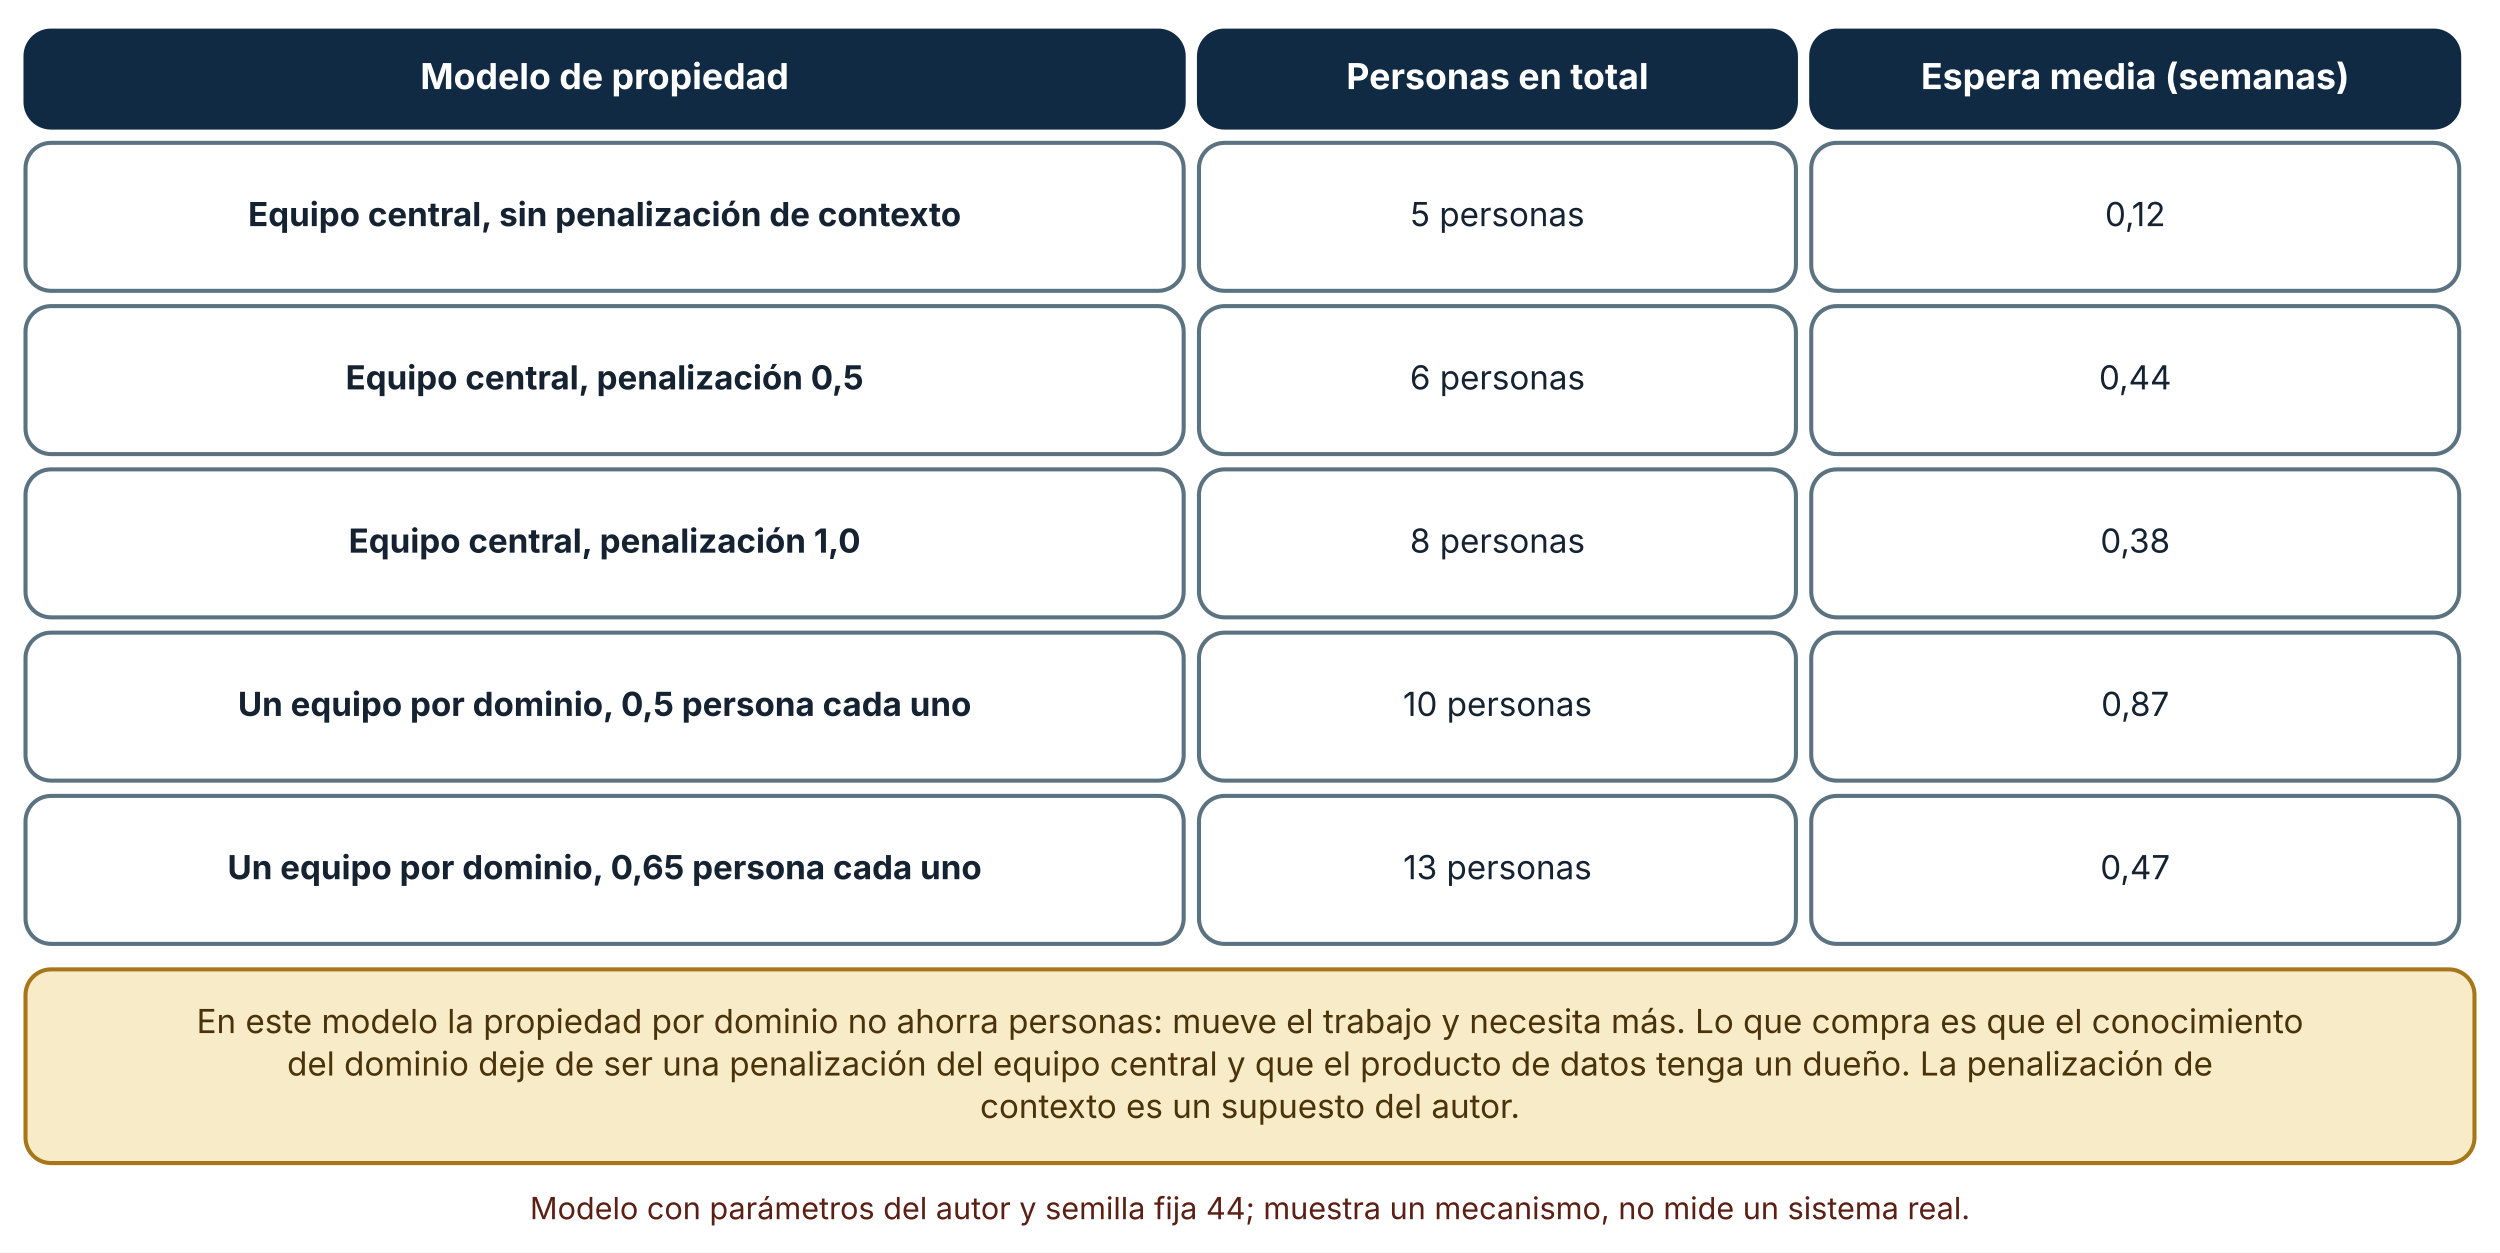
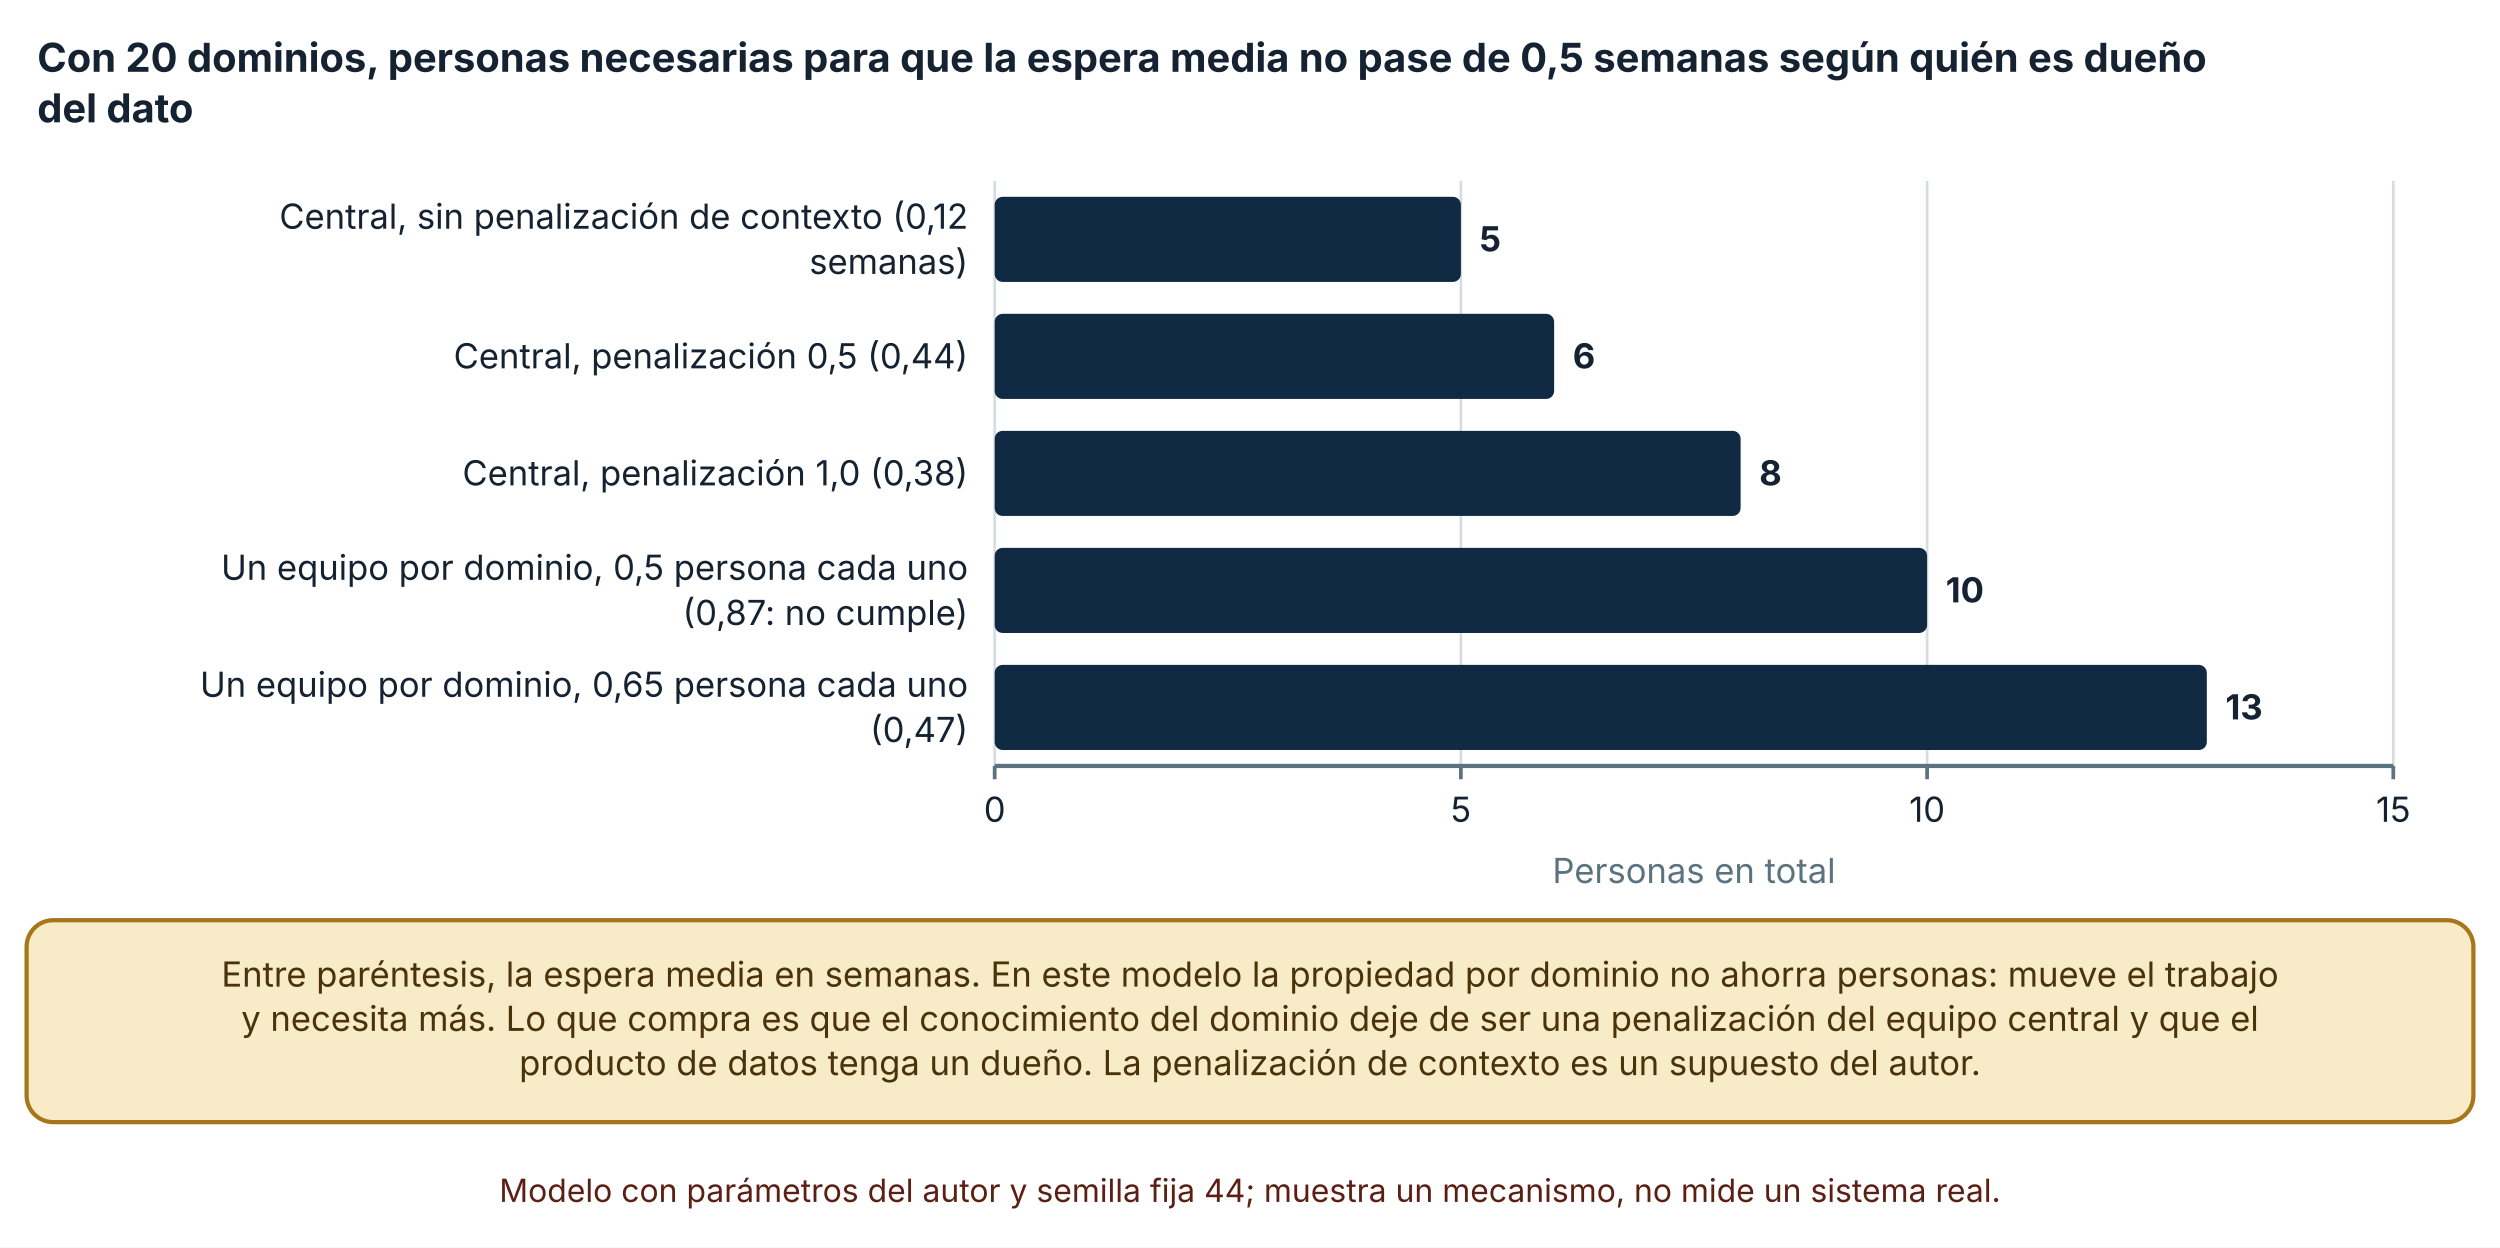
- <svg xmlns="http://www.w3.org/2000/svg" viewBox="0 0 980 491" width="980" height="491" role="img" aria-labelledby="t d" font-family="Inter, 'Segoe UI', system-ui, -apple-system, sans-serif">
+ <svg xmlns="http://www.w3.org/2000/svg" viewBox="0 0 940 469" width="940" height="469" role="img" aria-labelledby="t d" font-family="Inter, 'Segoe UI', system-ui, -apple-system, sans-serif">
  <defs>
    <marker id="arrow" viewBox="0 0 10 10" refX="9" refY="5" markerWidth="8" markerHeight="8" orient="auto-start-reverse">
      <path d="M0,0 L10,5 L0,10 z" fill="#32505f" />
    </marker>
    <marker id="arrow-coral" viewBox="0 0 10 10" refX="9" refY="5" markerWidth="8" markerHeight="8" orient="auto-start-reverse">
      <path d="M0,0 L10,5 L0,10 z" fill="#c0432f" />
    </marker>
  </defs>
-   <rect width="980" height="491" fill="#ffffff" />
-   <rect x="10" y="12" width="454" height="38" rx="10" fill="#102a43" stroke="#102a43" stroke-width="1.6" />
-   <text x="237" y="34.92" font-size="14" text-anchor="middle" font-weight="700" fill="#ffffff">
-     <tspan x="237" dy="0">Modelo de propiedad</tspan>
+   <rect width="940" height="469" fill="#ffffff" />
+   <text x="14" y="27" font-size="15" text-anchor="start" font-weight="700" fill="#142231">
+     <tspan x="14" dy="0">Con 20 dominios, personas necesarias para que la espera media no pase de 0,5 semanas según quién es dueño</tspan>
  </text>
-   <rect x="470" y="12" width="234" height="38" rx="10" fill="#102a43" stroke="#102a43" stroke-width="1.6" />
-   <text x="587" y="34.92" font-size="14" text-anchor="middle" font-weight="700" fill="#ffffff">
-     <tspan x="587" dy="0">Personas en total</tspan>
+   <text x="14" y="46" font-size="15" text-anchor="start" font-weight="700" fill="#142231">
+     <tspan x="14" dy="0">del dato</tspan>
  </text>
-   <rect x="710" y="12" width="254" height="38" rx="10" fill="#102a43" stroke="#102a43" stroke-width="1.6" />
-   <text x="837" y="34.92" font-size="14" text-anchor="middle" font-weight="700" fill="#ffffff">
-     <tspan x="837" dy="0">Espera media (semanas)</tspan>
+   <line x1="374" y1="68" x2="374" y2="288" stroke="#d5dde1" stroke-width="1" />
+   <line x1="374" y1="288" x2="374" y2="293" stroke="#5b7280" stroke-width="1.4" />
+   <text x="374" y="309" font-size="13" text-anchor="middle" font-weight="400" fill="#142231">
+     <tspan x="374" dy="0">0</tspan>
  </text>
-   <rect x="10" y="56" width="454" height="58" rx="10" fill="#ffffff" stroke="#5b7280" stroke-width="1.6" />
-   <text x="237" y="88.64" font-size="13" text-anchor="middle" font-weight="700" fill="#142231">
-     <tspan x="237" dy="0">Equipo central, sin penalización de contexto</tspan>
+   <line x1="549.293" y1="68" x2="549.293" y2="288" stroke="#d5dde1" stroke-width="1" />
+   <line x1="549.293" y1="288" x2="549.293" y2="293" stroke="#5b7280" stroke-width="1.4" />
+   <text x="549.293" y="309" font-size="13" text-anchor="middle" font-weight="400" fill="#142231">
+     <tspan x="549.293" dy="0">5</tspan>
  </text>
-   <rect x="470" y="56" width="234" height="58" rx="10" fill="#ffffff" stroke="#5b7280" stroke-width="1.6" />
-   <text x="587" y="88.64" font-size="13" text-anchor="middle" font-weight="400" fill="#142231">
-     <tspan x="587" dy="0">5 personas</tspan>
+   <line x1="724.587" y1="68" x2="724.587" y2="288" stroke="#d5dde1" stroke-width="1" />
+   <line x1="724.587" y1="288" x2="724.587" y2="293" stroke="#5b7280" stroke-width="1.4" />
+   <text x="724.587" y="309" font-size="13" text-anchor="middle" font-weight="400" fill="#142231">
+     <tspan x="724.587" dy="0">10</tspan>
  </text>
-   <rect x="710" y="56" width="254" height="58" rx="10" fill="#ffffff" stroke="#5b7280" stroke-width="1.6" />
-   <text x="837" y="88.64" font-size="13" text-anchor="middle" font-weight="400" fill="#142231">
-     <tspan x="837" dy="0">0,12</tspan>
+   <line x1="899.88" y1="68" x2="899.88" y2="288" stroke="#d5dde1" stroke-width="1" />
+   <line x1="899.88" y1="288" x2="899.88" y2="293" stroke="#5b7280" stroke-width="1.4" />
+   <text x="899.88" y="309" font-size="13" text-anchor="middle" font-weight="400" fill="#142231">
+     <tspan x="899.88" dy="0">15</tspan>
  </text>
-   <rect x="10" y="120" width="454" height="58" rx="10" fill="#ffffff" stroke="#5b7280" stroke-width="1.6" />
-   <text x="237" y="152.64" font-size="13" text-anchor="middle" font-weight="700" fill="#142231">
-     <tspan x="237" dy="0">Equipo central, penalización 0,5</tspan>
+   <line x1="374" y1="288" x2="899.88" y2="288" stroke="#5b7280" stroke-width="1.6" />
+   <text x="364" y="86" font-size="13" text-anchor="end" font-weight="400" fill="#142231">
+     <tspan x="364" dy="0">Central, sin penalización de contexto (0,12</tspan>
  </text>
-   <rect x="470" y="120" width="234" height="58" rx="10" fill="#ffffff" stroke="#5b7280" stroke-width="1.6" />
-   <text x="587" y="152.64" font-size="13" text-anchor="middle" font-weight="400" fill="#142231">
-     <tspan x="587" dy="0">6 personas</tspan>
+   <text x="364" y="103" font-size="13" text-anchor="end" font-weight="400" fill="#142231">
+     <tspan x="364" dy="0">semanas)</tspan>
  </text>
-   <rect x="710" y="120" width="254" height="58" rx="10" fill="#ffffff" stroke="#5b7280" stroke-width="1.6" />
-   <text x="837" y="152.64" font-size="13" text-anchor="middle" font-weight="400" fill="#142231">
-     <tspan x="837" dy="0">0,44</tspan>
+   <text x="364" y="138.5" font-size="13" text-anchor="end" font-weight="400" fill="#142231">
+     <tspan x="364" dy="0">Central, penalización 0,5 (0,44)</tspan>
  </text>
-   <rect x="10" y="184" width="454" height="58" rx="10" fill="#ffffff" stroke="#5b7280" stroke-width="1.6" />
-   <text x="237" y="216.64" font-size="13" text-anchor="middle" font-weight="700" fill="#142231">
-     <tspan x="237" dy="0">Equipo central, penalización 1,0</tspan>
+   <text x="364" y="182.5" font-size="13" text-anchor="end" font-weight="400" fill="#142231">
+     <tspan x="364" dy="0">Central, penalización 1,0 (0,38)</tspan>
  </text>
-   <rect x="470" y="184" width="234" height="58" rx="10" fill="#ffffff" stroke="#5b7280" stroke-width="1.6" />
-   <text x="587" y="216.64" font-size="13" text-anchor="middle" font-weight="400" fill="#142231">
-     <tspan x="587" dy="0">8 personas</tspan>
+   <text x="364" y="218" font-size="13" text-anchor="end" font-weight="400" fill="#142231">
+     <tspan x="364" dy="0">Un equipo por dominio, 0,5 persona cada uno</tspan>
  </text>
-   <rect x="710" y="184" width="254" height="58" rx="10" fill="#ffffff" stroke="#5b7280" stroke-width="1.6" />
-   <text x="837" y="216.64" font-size="13" text-anchor="middle" font-weight="400" fill="#142231">
-     <tspan x="837" dy="0">0,38</tspan>
+   <text x="364" y="235" font-size="13" text-anchor="end" font-weight="400" fill="#142231">
+     <tspan x="364" dy="0">(0,87: no cumple)</tspan>
  </text>
-   <rect x="10" y="248" width="454" height="58" rx="10" fill="#ffffff" stroke="#5b7280" stroke-width="1.6" />
-   <text x="237" y="280.64" font-size="13" text-anchor="middle" font-weight="700" fill="#142231">
-     <tspan x="237" dy="0">Un equipo por dominio, 0,5 persona cada uno</tspan>
+   <text x="364" y="262" font-size="13" text-anchor="end" font-weight="400" fill="#142231">
+     <tspan x="364" dy="0">Un equipo por dominio, 0,65 persona cada uno</tspan>
  </text>
-   <rect x="470" y="248" width="234" height="58" rx="10" fill="#ffffff" stroke="#5b7280" stroke-width="1.6" />
-   <text x="587" y="280.64" font-size="13" text-anchor="middle" font-weight="400" fill="#142231">
-     <tspan x="587" dy="0">10 personas</tspan>
+   <text x="364" y="279" font-size="13" text-anchor="end" font-weight="400" fill="#142231">
+     <tspan x="364" dy="0">(0,47)</tspan>
  </text>
-   <rect x="710" y="248" width="254" height="58" rx="10" fill="#ffffff" stroke="#5b7280" stroke-width="1.6" />
-   <text x="837" y="280.64" font-size="13" text-anchor="middle" font-weight="400" fill="#142231">
-     <tspan x="837" dy="0">0,87</tspan>
+   <rect x="374" y="74" width="175.293" height="32" rx="3" fill="#102a43" />
+   <text x="556.293" y="94.5" font-size="13" text-anchor="start" font-weight="700" fill="#142231">
+     <tspan x="556.293" dy="0">5</tspan>
  </text>
-   <rect x="10" y="312" width="454" height="58" rx="10" fill="#ffffff" stroke="#5b7280" stroke-width="1.6" />
-   <text x="237" y="344.64" font-size="13" text-anchor="middle" font-weight="700" fill="#142231">
-     <tspan x="237" dy="0">Un equipo por dominio, 0,65 persona cada uno</tspan>
+   <rect x="374" y="118" width="210.352" height="32" rx="3" fill="#102a43" />
+   <text x="591.352" y="138.5" font-size="13" text-anchor="start" font-weight="700" fill="#142231">
+     <tspan x="591.352" dy="0">6</tspan>
  </text>
-   <rect x="470" y="312" width="234" height="58" rx="10" fill="#ffffff" stroke="#5b7280" stroke-width="1.6" />
-   <text x="587" y="344.64" font-size="13" text-anchor="middle" font-weight="400" fill="#142231">
-     <tspan x="587" dy="0">13 personas</tspan>
+   <rect x="374" y="162" width="280.469" height="32" rx="3" fill="#102a43" />
+   <text x="661.469" y="182.5" font-size="13" text-anchor="start" font-weight="700" fill="#142231">
+     <tspan x="661.469" dy="0">8</tspan>
  </text>
-   <rect x="710" y="312" width="254" height="58" rx="10" fill="#ffffff" stroke="#5b7280" stroke-width="1.6" />
-   <text x="837" y="344.64" font-size="13" text-anchor="middle" font-weight="400" fill="#142231">
-     <tspan x="837" dy="0">0,47</tspan>
+   <rect x="374" y="206" width="350.587" height="32" rx="3" fill="#102a43" />
+   <text x="731.587" y="226.5" font-size="13" text-anchor="start" font-weight="700" fill="#142231">
+     <tspan x="731.587" dy="0">10</tspan>
  </text>
-   <rect x="10" y="380" width="960" height="75.92" rx="10" fill="#f7ebc8" stroke="#a8761a" stroke-width="1.6" />
-   <text x="490" y="404.96" font-size="13" text-anchor="middle" font-weight="400" fill="#4a3209">
-     <tspan x="490" dy="0">En este modelo la propiedad por dominio no ahorra personas: mueve el trabajo y necesita más. Lo que compra es que el conocimiento</tspan>
+   <rect x="374" y="250" width="455.763" height="32" rx="3" fill="#102a43" />
+   <text x="836.763" y="270.5" font-size="13" text-anchor="start" font-weight="700" fill="#142231">
+     <tspan x="836.763" dy="0">13</tspan>
  </text>
-   <text x="490" y="421.6" font-size="13" text-anchor="middle" font-weight="400" fill="#4a3209">
-     <tspan x="490" dy="0">del dominio deje de ser una penalización del equipo central y que el producto de datos tenga un dueño. La penalización de</tspan>
+   <text x="636.94" y="332" font-size="13" text-anchor="middle" font-weight="400" fill="#5b7280">
+     <tspan x="636.94" dy="0">Personas en total</tspan>
  </text>
-   <text x="490" y="438.24" font-size="13" text-anchor="middle" font-weight="400" fill="#4a3209">
-     <tspan x="490" dy="0">contexto es un supuesto del autor.</tspan>
+   <rect x="10" y="346" width="920" height="75.92" rx="10" fill="#f7ebc8" stroke="#a8761a" stroke-width="1.6" />
+   <text x="470" y="370.96" font-size="13" text-anchor="middle" font-weight="400" fill="#4a3209">
+     <tspan x="470" dy="0">Entre paréntesis, la espera media en semanas. En este modelo la propiedad por dominio no ahorra personas: mueve el trabajo</tspan>
  </text>
-   <text x="490" y="477.92" font-size="12" text-anchor="middle" font-weight="400" fill="#5c1f14">
-     <tspan x="490" dy="0">Modelo con parámetros del autor y semilla fija 44; muestra un mecanismo, no mide un sistema real.</tspan>
+   <text x="470" y="387.6" font-size="13" text-anchor="middle" font-weight="400" fill="#4a3209">
+     <tspan x="470" dy="0">y necesita más. Lo que compra es que el conocimiento del dominio deje de ser una penalización del equipo central y que el</tspan>
+   </text>
+   <text x="470" y="404.24" font-size="13" text-anchor="middle" font-weight="400" fill="#4a3209">
+     <tspan x="470" dy="0">producto de datos tenga un dueño. La penalización de contexto es un supuesto del autor.</tspan>
+   </text>
+   <text x="470" y="451.92" font-size="12" text-anchor="middle" font-weight="400" fill="#5c1f14">
+     <tspan x="470" dy="0">Modelo con parámetros del autor y semilla fija 44; muestra un mecanismo, no mide un sistema real.</tspan>
  </text>
</svg>
